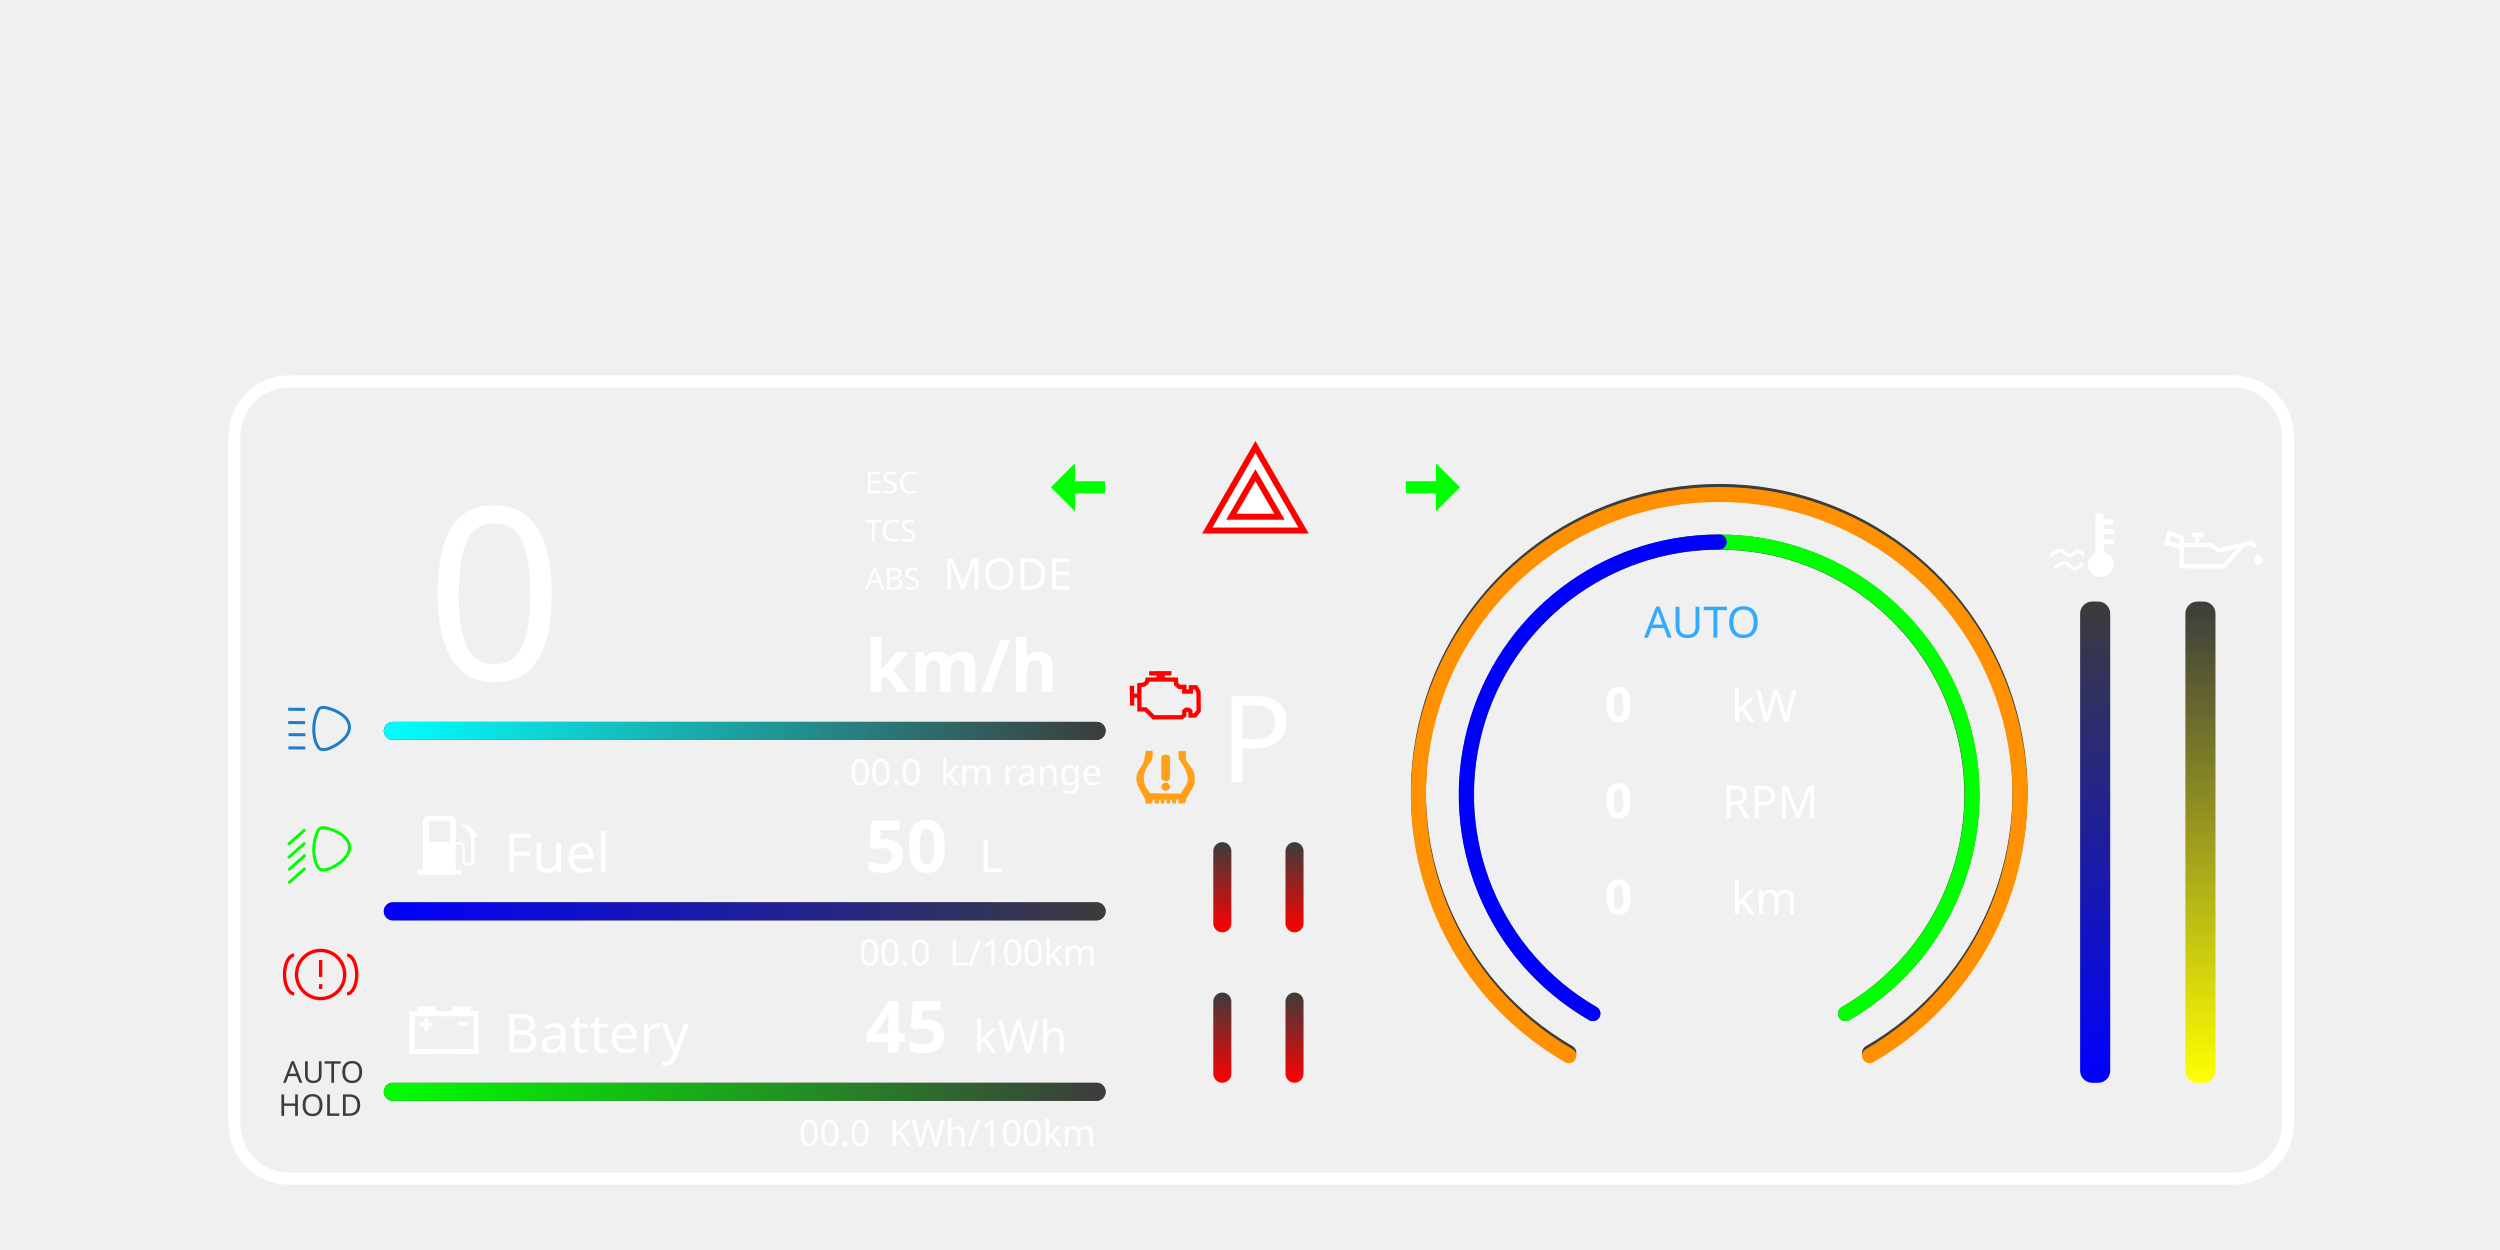
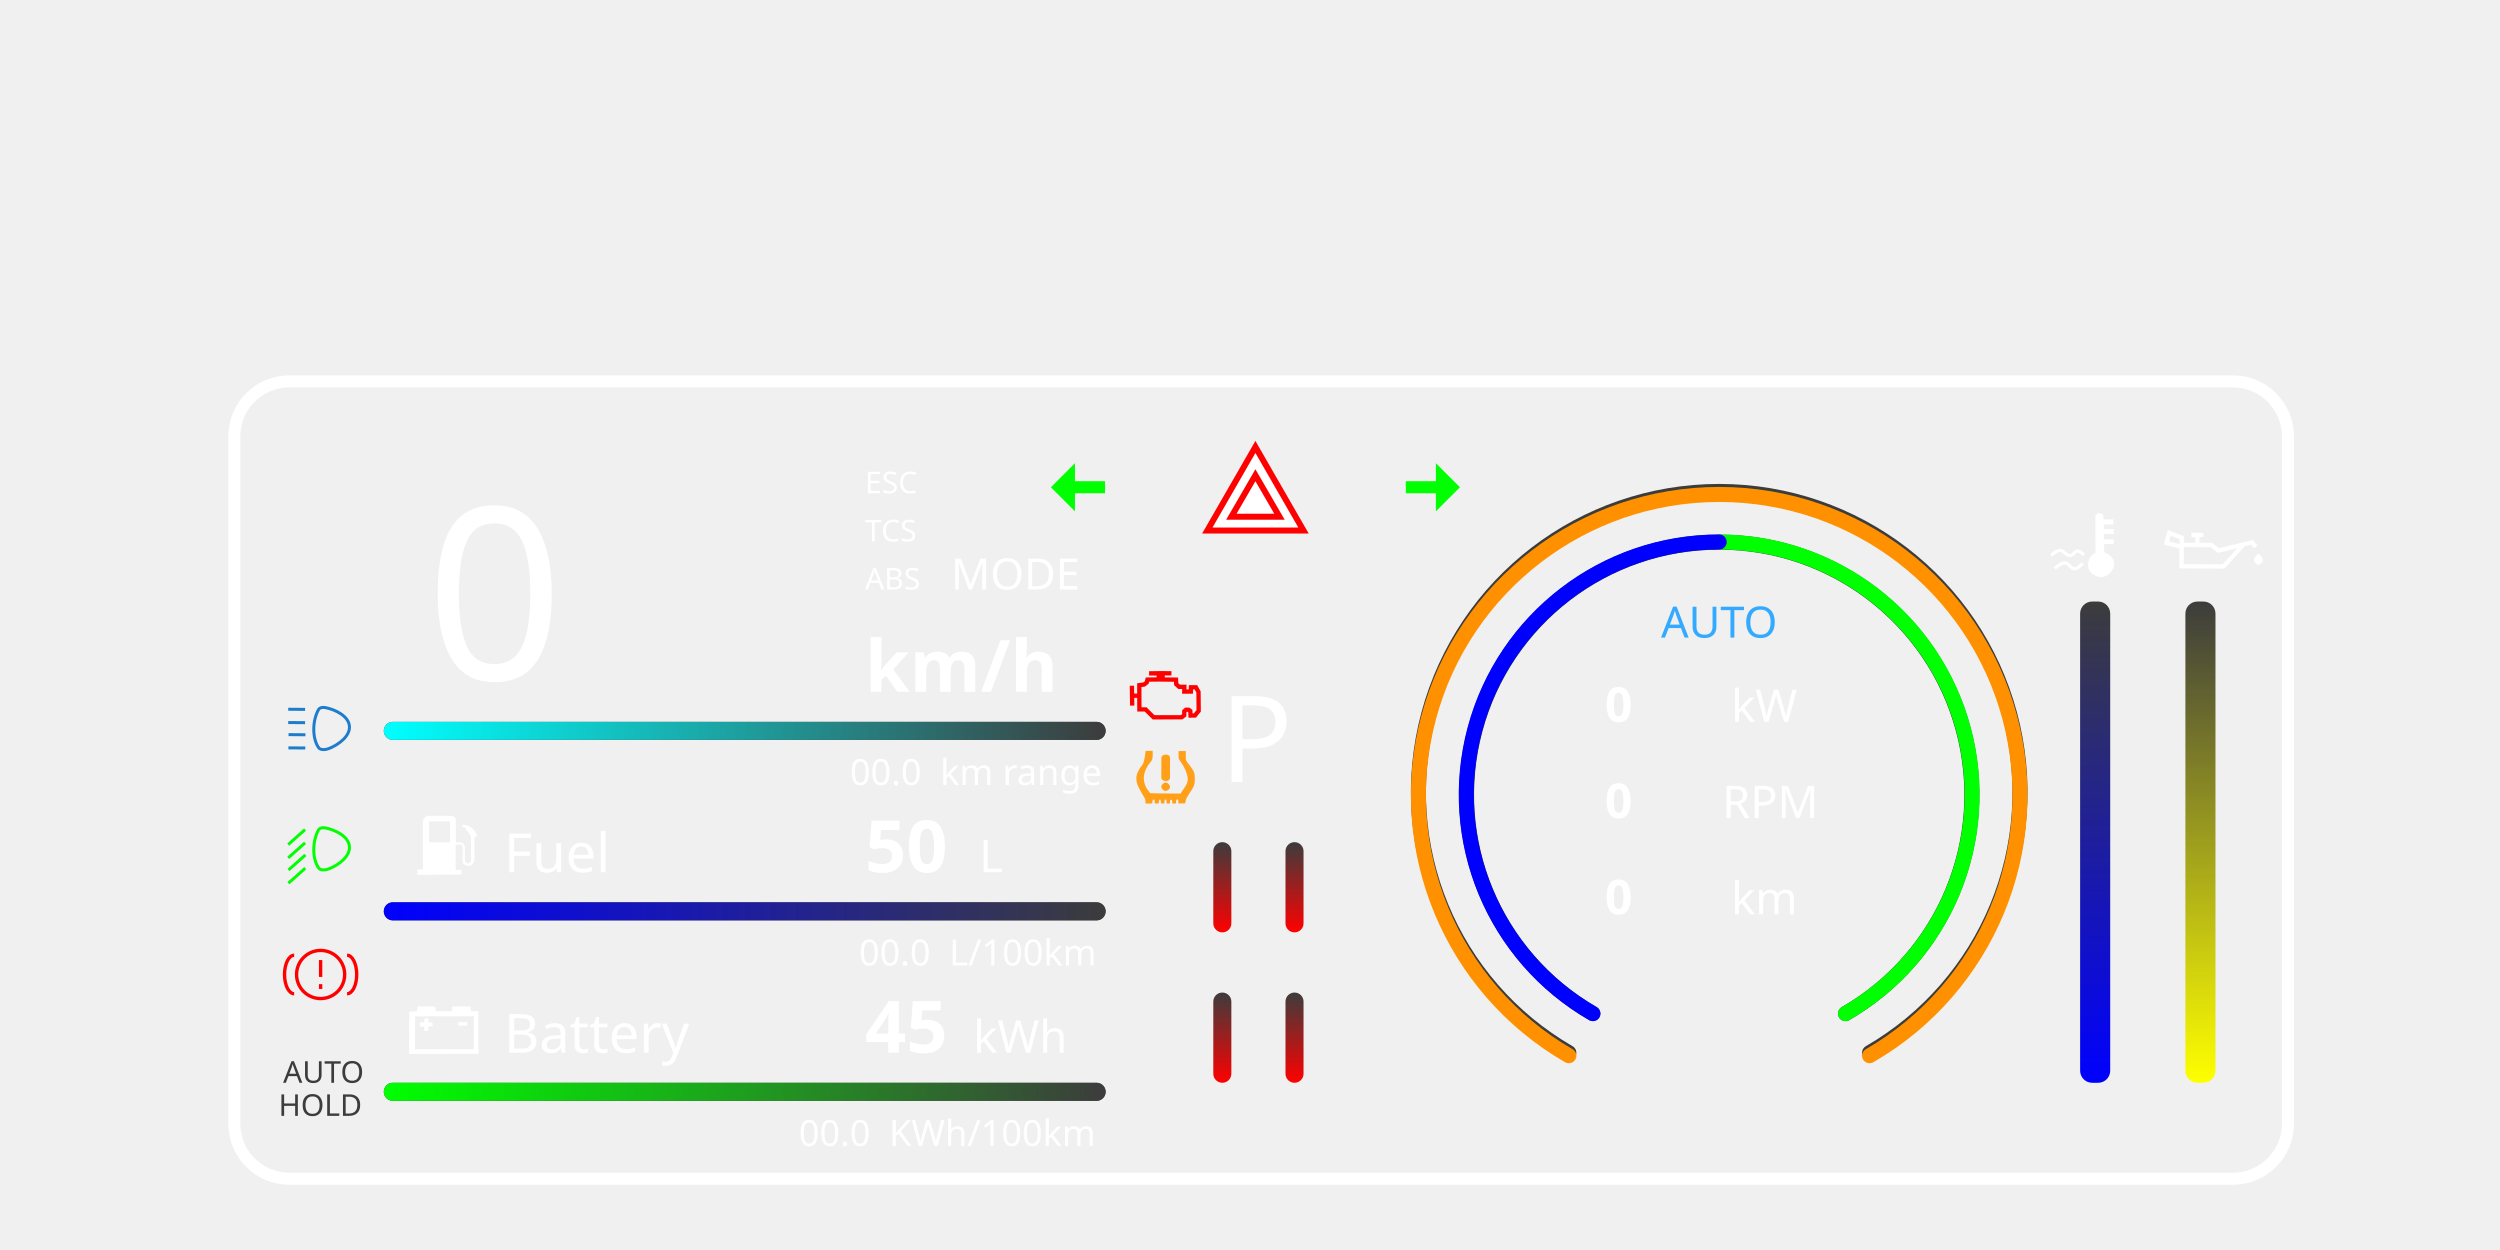
<svg xmlns="http://www.w3.org/2000/svg" viewBox="0 0 4140 2078" width="1024" height="512" version="1.1" id="svg356">
  <defs id="defs4">
    <filter id="filterGrey" style="color-interpolation-filters:sRGB" x="-20" y="-20" height="40" width="40">
      <feColorMatrix result="result1" values="0.111 0.111 0.111 0 0.111 0.111 0.111 0 0.111 0.111 0.111 0 0 0 0 0 0 0 1 0" />
    </filter>
    <style id="style2">
       .cls-2{font-size:700px;font-family:Kanit-Bold, Kanit;fill:#ceff00;}
       .cls-10,.cls-12,.cls-13,.cls-14,.cls-16,.cls-17,.cls-2,.cls-3,.cls-4,.cls-5,.cls-7,.cls-8{font-weight:700;}
       .cls-3{font-size:142px;letter-spacing:0.1em;}
       .cls-12,.cls-17,.cls-3,.cls-4{fill:#fff;}
       .cls-10,.cls-12,.cls-13,.cls-14,.cls-16,.cls-17,.cls-3,.cls-4,.cls-5,.cls-7,.cls-8{font-family:Kanit-SemiBold, Kanit;}
       .cls-4{font-size:459.74px;letter-spacing:0.1em;}
       .cls-5,.cls-7{font-size:100px;fill:#4d4d4d;}
       .cls-5{letter-spacing:0.09em;}
       .cls-6,.cls-7{letter-spacing:0.1em;}
       .cls-10,.cls-13,.cls-14,.cls-16,.cls-8{font-size:120px;}
       .cls-10,.cls-8{fill:#bdccd4;}
       .cls-9{letter-spacing:-0.02em;}
       .cls-11{letter-spacing:0em;}
       .cls-12{font-size:145px;text-align: end;text-anchor: end;}
       .cls-13{fill:#3fa9f5;}.cls-14{fill:#7ac943;}.cls-15{letter-spacing:-0.045em;}
       .cls-16{fill:#ff1d25;}.cls-17{font-size:200px;}
       .cls-18{fill:none;stroke:#ffffff;stroke-miterlimit:10;stroke-width:20px;}
       @keyframes blinkStopCol{
         0%{stop-color:#f00; stop-opacity:1;}
         100%{stop-color:#fff;stop-opacity:1;}
      }
      .blinkRpmBar{
         animation: 0.4s infinite blinkStopCol steps(2);
      }
      @keyframes blink{
         0%{fill:#f11}
         100%{}
      }
      .blink{
         animation: 0.25s infinite blink steps(2);
      }
      </style>
    <linearGradient class="blinkVelocityBar" id="linearGradientVelo">
      <stop style="stop-color:#00ffff;stop-opacity:1;" offset="0.00" id="velocity_stop_0" />
      <stop style="stop-color:#3c3c3c;stop-opacity:1" offset="1.00" id="velocity_stop_1" />
      <stop style="stop-color:#3c3c3c;stop-opacity:1;" offset="1.00" id="velocity_stop_2" />
    </linearGradient>
    <linearGradient class="blinkFuelBar" id="linearGradientFuel">
      <stop style="stop-color:#0000ff;stop-opacity:1;" offset="0.00" id="fuel_stop_0" />
      <stop style="stop-color:#3c3c3c;stop-opacity:1" offset="1.00" id="fuel_stop_1" />
      <stop style="stop-color:#3c3c3c;stop-opacity:1;" offset="1.00" id="fuel_stop_2" />
    </linearGradient>
    <linearGradient class="blinkBatteryBar" id="linearGradientBatt">
      <stop style="stop-color:#00ff00;stop-opacity:1;" offset="0.00" id="battery_stop_0" />
      <stop style="stop-color:#3c3c3c;stop-opacity:1" offset="1.00" id="battery_stop_1" />
      <stop style="stop-color:#3c3c3c;stop-opacity:1;" offset="1.00" id="battery_stop_2" />
    </linearGradient>
    <linearGradient class="blinkRPMBar" id="linearGradientRPM">
      <stop style="stop-color:#0000ff;stop-opacity:1;" offset="0" id="rpm_stop_0" />
      <stop style="stop-color:#3c3c3c;stop-opacity:1" offset="1.00" id="rpm_stop_1" />
      <stop style="stop-color:#3c3c3c;stop-opacity:1;" offset="1.00" id="rpm_stop_2" />
    </linearGradient>
    <linearGradient class="blinkWaterTemp" id="linearGradientWaterTemp" x1="0" x2="0" y1="1" y2="0">
      <stop style="stop-color:#0000ff;stop-opacity:1;" offset="0.00" id="wt_stop_0" />
      <stop style="stop-color:#3c3c3c;stop-opacity:1" offset="1.00" id="wt_stop_1" />
      <stop style="stop-color:#3c3c3c;stop-opacity:1;" offset="1.00" id="wt_stop_2" />
    </linearGradient>
    <linearGradient class="blinkOilTemp" id="linearGradientOilTemp" x1="0" x2="0" y1="1" y2="0">
      <stop style="stop-color:#ffff00;stop-opacity:1;" offset="0.00" id="ot_stop_0" />
      <stop style="stop-color:#3c3c3c;stop-opacity:1" offset="1.00" id="ot_stop_1" />
      <stop style="stop-color:#3c3c3c;stop-opacity:1;" offset="1.00" id="ot_stop_2" />
    </linearGradient>
    <linearGradient class="blinkAWDFL" id="linearGradientAWDFL" x1="0" x2="0" y1="1" y2="0">
      <stop style="stop-color:#ff0000;stop-opacity:1;" offset="0.00" id="fl_stop_0" />
      <stop style="stop-color:#3c3c3c;stop-opacity:1" offset="1.00" id="fl_stop_1" />
      <stop style="stop-color:#3c3c3c;stop-opacity:1;" offset="1.00" id="fl_stop_2" />
    </linearGradient>
    <linearGradient class="blinkAWDFR" id="linearGradientAWDFR" x1="0" x2="0" y1="1" y2="0">
      <stop style="stop-color:#ff0000;stop-opacity:1;" offset="0.00" id="fr_stop_0" />
      <stop style="stop-color:#3c3c3c;stop-opacity:1" offset="1.00" id="fr_stop_1" />
      <stop style="stop-color:#3c3c3c;stop-opacity:1;" offset="1.00" id="fr_stop_2" />
    </linearGradient>
    <linearGradient class="blinkAWDRL" id="linearGradientAWDRL" x1="0" x2="0" y1="1" y2="0">
      <stop style="stop-color:#ff0000;stop-opacity:1;" offset="0.00" id="rl_stop_0" />
      <stop style="stop-color:#3c3c3c;stop-opacity:1" offset="1.00" id="rl_stop_1" />
      <stop style="stop-color:#3c3c3c;stop-opacity:1;" offset="1.00" id="rl_stop_2" />
    </linearGradient>
    <linearGradient class="blinkAWDRR" id="linearGradientAWDRR" x1="0" x2="0" y1="1" y2="0">
      <stop style="stop-color:#ff0000;stop-opacity:1;" offset="0.00" id="rr_stop_0" />
      <stop style="stop-color:#3c3c3c;stop-opacity:1" offset="1.00" id="rr_stop_1" />
      <stop style="stop-color:#3c3c3c;stop-opacity:1;" offset="1.00" id="rr_stop_2" />
    </linearGradient>
  </defs>
  <g id="Info_0" data-name="Info 0" style="display:inline">
    <rect id="velocity_back" x="630" y="1200" width="1200" height="30" rx="15" fill="#3c3c3c" />
    <rect id="velocity" x="630" y="1200" width="1200" height="30" rx="15" style="display:inline;fill:url(#linearGradientVelo)" />
    <text class="velocity_txt" id="velocity_txt" style="font-weight:500;font-size:400px;font-family:Kanit-SemiBold, Kanit;display:inline;fill:#ffffff" x="700" y="1130">0</text>
    <text class="velocity_unit_txt" id="velocity_unit_txt" style="font-weight:700;font-size:120px;font-family:Kanit-SemiBold, Kanit;display:inline;fill:#ffffff" x="1430" y="1150">km/h</text>
    <text class="gear_txt" id="gear_txt" style="font-weight:500;font-size:200px;font-family:Kanit-SemiBold, Kanit;display:inline;fill:#ffffff" x="2020" y="1300">P</text>
-     <text class="hybrid_mod_txt" id="hybrid_mod_txt" style="font-weight:500;font-size:72px;font-family:Kanit-SemiBold, Kanit;display:inline" fill="#33aaff" x="2725" y="1060">AUTO</text>
-     <text class="mode_txt" id="mode_txt" style="font-weight:500;font-size:72px;font-family:Kanit-SemiBold, Kanit;display:inline" fill="#ffffff" x="1560" y="980">MODE</text>
+     <text class="hybrid_mod_txt" id="hybrid_mod_txt" style="font-weight:500;font-size:72px;font-family:Kanit-SemiBold, Kanit;display:inline" fill="#33aaff" text-anchor="middle" x="2850" y="1060">AUTO</text>
+     <text class="mode_txt" id="mode_txt" style="font-weight:500;font-size:72px;font-family:Kanit-SemiBold, Kanit;display:inline" fill="#ffffff" text-anchor="middle" x="1680" y="980">MODE</text>
    <text class="range_txt" id="range_txt" style="font-weight:500;font-size:60;font-family:Kanit-SemiBold, Kanit;display:inline;fill:#ffffff" x="1405" y="1305">00.0</text>
    <text class="range_unit_txt" id="range_unit_txt" style="font-weight:500;font-size:60;font-family:Kanit-SemiBold, Kanit;display:inline;fill:#ffffff" x="1555" y="1305">km range</text>
  </g>
  <g id="Info_1" data-name="Info 1" style="display:inline">
    <rect id="fuel_back" x="630" y="1500" width="1200" height="30" rx="15" fill="#3c3c3c" />
    <rect id="fuel_back" x="630" y="1500" width="1200" height="30" rx="15" style="display:inline;fill:url(#linearGradientFuel)" />
    <text class="fuel_txt" id="fuel_txt" style="font-weight:700;font-size:120;font-family:Kanit-SemiBold, Kanit;display:inline;fill:#ffffff" x="1430" y="1450">50</text>
    <text class="fuel_unit_txt" id="fuel_unit_txt" style="font-weight:500;font-size:75;font-family:Kanit-SemiBold, Kanit;display:inline;fill:#ffffff" x="1620" y="1450">L</text>
    <text class="fuel_desc_txt" id="fuel_desc_txt" style="font-weight:500;font-size:90;font-family:Kanit-SemiBold, Kanit;display:inline;fill:#ffffff" x="830" y="1450">Fuel</text>
    <text class="fuel_consumption_txt" id="fuel_consumption_txt" style="font-weight:500;font-size:60;font-family:Kanit-SemiBold, Kanit;display:inline;fill:#ffffff" x="1420" y="1605">00.0</text>
    <text class="fuel_consumption_unit_txt" id="fuel_consumption_unit_txt" style="font-weight:500;font-size:60;font-family:Kanit-SemiBold, Kanit;display:inline;fill:#ffffff" x="1570" y="1605">L/100km</text>
  </g>
  <g id="Info_2" data-name="Info 2" style="display:inline">
    <rect id="battery_back" x="630" y="1800" width="1200" height="30" rx="15" fill="#3c3c3c" />
    <rect id="battery" x="630" y="1800" width="1200" height="30" rx="15" style="display:inline;fill:url(#linearGradientBatt)" />
    <text class="battery_txt" id="battery_txt" style="font-weight:700;font-size:120;font-family:Kanit-SemiBold, Kanit;display:inline;fill:#ffffff" x="1430" y="1750">45</text>
    <text class="battery_unit_txt" id="battery_unit_txt" style="font-weight:500;font-size:75;font-family:Kanit-SemiBold, Kanit;display:inline;fill:#ffffff" x="1610" y="1750">kWh</text>
    <text class="battery_desc_txt" id="battery_desc_txt" style="font-weight:500;font-size:90;font-family:Kanit-SemiBold, Kanit;display:inline;fill:#ffffff" x="830" y="1750">Battery</text>
    <text class="battery_consumption_txt" id="battery_consumption_txt" style="font-weight:500;font-size:60;font-family:Kanit-SemiBold, Kanit;display:inline;fill:#ffffff" x="1320" y="1905">00.0</text>
    <text class="battery_consumption_unit_txt" id="battery_consumption_unit_txt" style="font-weight:500;font-size:60;font-family:Kanit-SemiBold, Kanit;display:inline;fill:#ffffff" x="1470" y="1905">KWh/100km</text>
  </g>
  <g id="Info_3" data-name="Info 3" style="display:inline">
    <path id="power_engine_back" d="M 2600 1750 A 500 500 0 1 1 3100 1750 " stroke="#3c3c3c" stroke-width="25" stroke-linecap="round" fill="transparent" />
    <path id="power_engine" class="power_engine" d="M 2600 1755 A 500 500 0 1 1 3100 1755 " stroke="#ff9100" stroke-width="25" stroke-linecap="round" fill="transparent" />
    <path id="power_motor_back" d="M 2640 1685 A 420 420 0 1 1 3060 1685 " stroke="#3c3c3c" stroke-width="25" stroke-linecap="round" fill="transparent" />
    <path id="power_motor_p" class="power_motor_p" d="M 2850 901 A 420 420 0 0 1 3060 1685 " stroke="#00ff00" stroke-width="25" stroke-linecap="round" fill="transparent" />
    <path id="power_motor_m" class="power_motor_m" d="M 2850 901 A 420 420 0 0 0 2640 1685 " stroke="#0000ff" stroke-width="25" stroke-linecap="round" fill="transparent" />
    <text class="cls-8" id="power_motor_txt" style="font-weight:750;font-size:80;font-family:Kanit-SemiBold, Kanit;display:inline;fill:#ffffff" x="2660" y="1200">0</text>
    <text class="cls-8" id="power_engine_txt" style="font-weight:750;font-size:80;font-family:Kanit-SemiBold, Kanit;display:inline;fill:#ffffff" x="2660" y="1360">0</text>
    <text class="cls-8" id="power_motor_unit_txt" style="font-weight:500;font-size:75;font-family:Kanit-SemiBold, Kanit;display:inline;fill:#ffffff" x="2870" y="1200">kW</text>
    <text class="cls-8" id="power_engine_unit_txt" style="font-weight:500;font-size:75;font-family:Kanit-SemiBold, Kanit;display:inline;fill:#ffffff" x="2855" y="1360">RPM</text>
    <text class="cls-8" id="mile_txt" style="font-weight:750;font-size:80;font-family:Kanit-SemiBold, Kanit;display:inline;fill:#ffffff" x="2660" y="1520">0</text>
    <text class="cls-8" id="mile_unit_txt" style="font-weight:500;font-size:75;font-family:Kanit-SemiBold, Kanit;display:inline;fill:#ffffff" x="2870" y="1520">km</text>
    <rect id="water_temp" x="3450" y="1000" width="50" height="800" rx="20" fill="url(#linearGradientWaterTemp)" />
    <rect id="oil_temp" x="3625" y="1000" width="50" height="800" rx="20" fill="url(#linearGradientOilTemp)" />
  </g>
  <g id="Info_4" data-name="Info 4" style="display:inline">
    <path style="display:inline;opacity:1;fill-opacity:1;stroke:none;stroke-width:1px;stroke-linecap:butt;stroke-linejoin:miter;stroke-opacity:1" fill="#ffffff" d="m 410.469,29.229 -0.875,0.506 -0.582,1.01 V 47.062 h -1.84 v 1.797 l 14.609,-0.062 v -1.562 h -1.891 v -8.375 l 1.938,-0.031 c 0.201,0.164 0.404,0.326 0.422,0.734 l -0.023,5.016 c 0.04,0.6 0.617,0.963 1.117,1.156 0.565,0.218 1.284,0.179 1.812,-0.117 0.489,-0.274 0.969,-1.375 0.969,-1.375 l -0.021,-7.662 0.912,-0.83 c 0,0 -0.699,-1.428 -1.234,-2 -0.454,-0.485 -1.625,-1.156 -1.625,-1.156 L 422.25,32.125 l -0.094,0.797 1.125,0.328 0.141,0.781 c 0,0 0.761,0.694 1.031,1.125 0.258,0.41 0.539,1.35 0.539,1.35 L 425,44.266 c 0,0 -0.195,0.548 -0.43,0.672 -0.302,0.159 -0.72,0.125 -1.023,-0.031 -0.291,-0.15 -0.541,-0.416 -0.594,-0.781 l 0.031,-4.453 c 0,0 -0.164,-0.677 -0.361,-0.953 -0.2,-0.28 -0.795,-0.656 -0.795,-0.656 h -1.891 v -7.734 l -0.477,-0.826 -1.02,-0.273 z m 0.582,1.867 h 6.982 v 6.939 h -6.982 z" id="fuel_logo" transform="translate(-1350,1210)scale(5)" />
    <path style="fill-opacity:1;stroke-width:0.113" fill="#ffffff" d="m 90.618,54.572 0.652,-0.008 0.042,-0.416 1.454,0.011 0.07,0.392 1.33,-0.014 0.041,-0.382 1.514,0.009 0.007,0.39 0.636,-0.01 0.004,3.555 -5.762,0.002 z m 5.369,0.399 -4.883,0.012 -0.012,2.734 4.882,-0.008 z m -4.126,0.854 -0.35,0.002 -9.94e-4,-0.331 0.358,-0.011 -0.002,-0.326 0.351,-0.006 0.003,0.334 0.328,0.004 -9.65e-4,0.321 -0.34,0.007 0.003,0.365 -0.352,0.004 z m 2.832,-0.361 0.76,-0.003 -0.003,0.288 -0.759,0.006 z" id="battery_logo" transform="translate(-1140,590)scale(20)" />
    <path style="fill:none;stroke:#1e7ccc;stroke-width:1;stroke-linecap:square;stroke-linejoin:bevel;stroke-miterlimit:4;stroke-dasharray:none;stroke-opacity:1" d="m 670.938,210.201 c -0.644,-0.002 -1.329,0.18 -1.615,0.684 -2.067,3.632 -2.19,9.535 -0.002,12.676 0.66,0.948 2.375,0.729 3.451,0.311 3.138,-1.222 7.103,-4.114 6.803,-7.469 -0.3,-3.354 -4.714,-5.506 -8.021,-6.143 -0.19,-0.036 -0.4,-0.058 -0.615,-0.059 z m -11.715,0.609 5.613,0.045 z m 0,4.42 5.613,0.045 z m 0.109,4.021 5.613,0.045 z m -0.043,4.398 5.611,0.043 z" id="light_highbeam" transform="translate(-2825,125)scale(5)" />
    <path style="fill:none;stroke:#00ff00;stroke-width:1;stroke-linecap:square;stroke-linejoin:bevel;stroke-miterlimit:4;stroke-dasharray:none;stroke-opacity:1" d="m 670.938,210.201 c -0.644,-0.002 -1.329,0.18 -1.615,0.684 -2.067,3.632 -2.19,9.535 -0.002,12.676 0.66,0.948 2.375,0.729 3.451,0.311 3.138,-1.222 7.103,-4.114 6.803,-7.469 -0.3,-3.354 -4.714,-5.506 -8.021,-6.143 -0.19,-0.036 -0.4,-0.058 -0.615,-0.059 z m -11.715,5.609 5.613,-5 z m 0,4.42 5.613,-5 z m 0.109,4.021 5.613,-5 z m -0.043,4.398 5.611,-5 z" id="light_lowbeam" transform="translate(-2825,325)scale(5)" />
    <path style="display:inline;fill:none;fill-opacity:1;stroke-width:0.397;stroke-linecap:butt;stroke-linejoin:miter;stroke-miterlimit:4;stroke-dasharray:none;stroke-opacity:1" d="m 59.801,32.91 0.24,-0.19 -3.2e-5,-0.364 0.157,-0.141 0.24,-4e-6 0.157,0.116 0.025,0.422 0.405,-0.008 0.347,-0.43 -0.017,-1.745 -0.239,-0.43 -0.456,-5.8e-5 -0.01,0.397 -0.61,8.5e-5 0.008,-0.438 -0.485,-10e-4 -0.267,-0.247 -0.018,-0.414 -1.237,-0.014 1.89e-4,-0.58 0.813,0.007 -2.06,0.007 0.889,-0.013 0.001,0.576 -1.043,0.011 -0.066,0.265 -0.24,0.19 -0.446,0.058 2e-6,0.984 -0.67,-0.017 -0.017,-0.914 0.029,1.836 -0.012,-0.922 0.67,0.017 0.008,1.253 0.571,0.004 0.736,0.728 z" stroke="#ff0000" id="light_checkengine" transform="translate(880,600)scale(18)" />
    <path style="fill-opacity:1;stroke-width:0.113" d="m 43.565,44.003 c -0.054,-0.074 -0.106,-0.065 -0.156,0.005 l -0.039,0.278 -0.556,0.006 c 0,0 -0.004,-0.328 -0.027,-0.367 -0.083,-0.139 -0.172,-0.327 -0.31,-0.549 -0.603,-0.971 -0.551,-1.51 0.084,-2.31 0.194,-0.293 0.259,-1.148 0.259,-1.148 l 0.588,-0.014 c 0,0 0.032,0.549 -0.05,0.745 -0.081,0.196 -0.192,0.247 -0.32,0.446 -0.47,0.733 -0.442,1.284 -0.169,1.875 l 0.328,0.459 c 0.874,0.041 1.653,0.014 2.528,0.034 l 0.381,-0.573 c 0.296,-0.444 0.286,-0.775 0.007,-1.424 -0.136,-0.315 -0.424,-0.728 -0.529,-0.877 -0.028,-0.084 -0.02,-0.661 -0.02,-0.661 l 0.597,-0.002 c 0,0 0.006,0.451 0.006,0.668 0,0.16 0.176,0.317 0.377,0.596 0.309,0.43 0.368,0.543 0.368,1.087 0,0.535 -0.135,0.692 -0.439,1.151 -0.2,0.302 -0.29,0.489 -0.29,0.54 0,0.031 -0.085,0.304 -0.085,0.304 l -0.542,0.016 -0.022,-0.285 c -0.05,-0.049 -0.1,-0.107 -0.166,0.003 l -0.024,0.281 -0.293,0.004 -0.032,-0.278 c -0.047,-0.021 -0.082,-0.101 -0.158,0.007 l -0.021,0.265 -0.266,0.006 -0.02,-0.282 c -0.045,-0.089 -0.11,-0.06 -0.151,0.002 l -0.027,0.271 -0.265,0.004 -0.039,-0.279 c -0.029,-0.068 -0.101,-0.063 -0.122,-5.31e-4 l -0.037,0.276 -0.326,0.009 z m 0.561,-1.127 c 0.01,-0.169 0.216,-0.341 0.385,-0.329 0.17,0.011 0.354,0.212 0.34,0.381 -0.014,0.166 -0.224,0.325 -0.39,0.312 -0.164,-0.012 -0.345,-0.199 -0.335,-0.364 z m 0.002,-0.751 0.006,-1.612 c -0.003,-0.373 0.714,-0.401 0.72,-0.025 l -0.006,1.642 c -0.011,0.432 -0.724,0.342 -0.72,-0.005 z" fill="#ffa018" id="light_lowpressure" transform="translate(1040,450)scale(20)" />
    <path d="M 2179 800 H 2229 V 770 L 2269 810 L 2229 850 V 820 H 2179 Z" fill="#00ff00" id="signal_right" transform="translate(150,0)scale(1)" />
    <path d="M 1979 800 H 1929 V 770 L 1889 810 L 1929 850 V 820 H 1979 Z" fill="#00ff00" id="signal_left" transform="translate(-150,0)scale(1)" />
    <path d="M 2079 790 L 2039 859 H 2119 Z M 2079 743 L 1999 882 H 2159 Z" fill="#ffffff" stroke="#ff0000" stroke-width="10" id="signal_flash" transform="translate(0,0)scale(1)" />
    <path d="M 475 1600 A 10 10 0 1 0 575 1600 A 10 10 0 1 0 475 1600 M 470 1560 A 1 2 0 1 0 470 1640 M 580 1560 A 1 2 0 1 1 580 1640 M 525 1570 V 1605 M 525 1620 V 1630" fill="none" stroke="#ff0000" stroke-width="7" id="signal_p_brake" transform="translate(105,340)scale(0.8)" />
    <text class="signal_auto_hold" id="signal_auto_hold" fill="#3c3c3c" style="font-weight:500;font-size:50;font-family:Kanit-SemiBold, Kanit;display:inline" x="455" y="1800">
      <tspan>AUTO</tspan>
      <tspan dx="-155" dy="55">HOLD</tspan>
    </text>
    <text class="abs_txt" id="abs_txt" style="font-weight:500;font-size:50;font-family:Kanit-SemiBold, Kanit;display:inline;fill:#ffffff" x="1430" y="980">ABS</text>
    <text class="tcs_txt" id="tcs_txt" style="font-weight:500;font-size:50;font-family:Kanit-SemiBold, Kanit;display:inline;fill:#ffffff" x="1430" y="900">TCS</text>
    <text class="esc_txt" id="esc_txt" style="font-weight:500;font-size:50;font-family:Kanit-SemiBold, Kanit;display:inline;fill:#ffffff" x="1430" y="820">ESC</text>
  </g>
  <g id="Info_5" data-name="Info 5" style="display:inline">
    <rect id="wheelFL" x="2009" y="1400" width="30" height="150" rx="15" fill="url(#linearGradientAWDFL)" />
    <rect id="wheelFR" x="2129" y="1400" width="30" height="150" rx="15" fill="url(#linearGradientAWDFR)" />
    <rect id="wheelFL" x="2009" y="1650" width="30" height="150" rx="15" fill="url(#linearGradientAWDRL)" />
    <rect id="wheelFR" x="2129" y="1650" width="30" height="150" rx="15" fill="url(#linearGradientAWDRR)" />
  </g>
  <g id="temp_logo" style="display:inline;fill:#ffffff;stroke:#ffffff" transform="translate(215,700)scale(20)">
    <path id="path4693" d="m 159.318,11.15 c 0.055,-0.009 0.466,-0.4 0.749,-0.402 0.319,-0.003 0.531,0.451 0.85,0.438 0.243,-0.009 0.378,-0.383 0.621,-0.384 0.21,-5.72e-4 0.539,0.329 0.539,0.329" style="fill:none;stroke-width:0.265px;stroke-linecap:butt;stroke-linejoin:miter;stroke-opacity:1" />
    <path id="path4695" d="m 159.637,12.246 c 0,0 0.514,-0.471 0.831,-0.466 0.324,0.005 0.508,0.511 0.831,0.502 0.265,-0.007 0.658,-0.448 0.658,-0.448" style="fill:none;stroke-width:0.265px;stroke-linecap:butt;stroke-linejoin:miter;stroke-opacity:1" />
    <path id="path4697" d="m 163.029,10.922 c 0,0 -0.325,0.219 -0.426,0.38 -0.126,0.2 -0.211,0.446 -0.197,0.682 0.014,0.228 0.101,0.475 0.268,0.631 0.25,0.234 0.632,0.39 0.97,0.337 0.336,-0.053 0.642,-0.32 0.814,-0.613 0.114,-0.194 0.138,-0.449 0.092,-0.67 -0.038,-0.185 -0.159,-0.353 -0.294,-0.486 -0.14,-0.137 -0.509,-0.295 -0.509,-0.295 l -0.008,-0.662 0.794,-0.002 V 9.835 h -0.813 V 9.387 h 0.831 V 8.976 h -0.831 V 8.592 h 0.795 V 8.172 h -0.831 l -0.006,-0.314 c -4.2e-4,-0.144 -0.189,-0.199 -0.312,-0.201 -0.138,-0.002 -0.353,0.1 -0.353,0.213 z" style="fill-opacity:1;stroke:none;stroke-width:0.265px;stroke-linecap:butt;stroke-linejoin:miter;stroke-opacity:1" />
  </g>
  <g id="light_oil" transform="translate(2035,175)scale(18)">
    <path id="path1273" d="M 88.885,39.676 89.996,39.675" style="fill:none;stroke:#ffffff;stroke-width:0.397;stroke-linecap:butt;stroke-linejoin:miter;stroke-miterlimit:4;stroke-dasharray:none;stroke-opacity:1" />
    <path id="path1277" d="m 89.443,40.646 -0.006,-1.004" style="fill:none;stroke:#ffffff;stroke-width:0.397;stroke-linecap:butt;stroke-linejoin:miter;stroke-miterlimit:4;stroke-dasharray:none;stroke-opacity:1" />
    <path id="path1279" d="m 87.978,40.605 2.745,0.004 0.674,0.517 3.08,-0.757 0.364,0.418" style="fill:none;stroke:#ffffff;stroke-width:0.397;stroke-linecap:butt;stroke-linejoin:miter;stroke-miterlimit:4;stroke-dasharray:none;stroke-opacity:1" />
    <path id="path1281" d="m 87.97,40.783 -1.385,-0.356 0.26,-0.938 1.153,0.442 -0.017,2.642 3.874,0.021 1.864,-2.051" style="fill:none;stroke:#ffffff;stroke-width:0.397;stroke-linecap:butt;stroke-linejoin:miter;stroke-miterlimit:4;stroke-dasharray:none;stroke-opacity:1" />
    <path id="path1283" d="m 95.082,41.41 c -0.206,0.145 -0.431,0.381 -0.402,0.628 0.021,0.184 0.214,0.386 0.399,0.388 0.183,0.001 0.376,-0.195 0.4,-0.377 0.032,-0.249 -0.215,-0.453 -0.397,-0.639 z" style="fill:#ffffff;fill-opacity:1;stroke:none;stroke-width:0.265px;stroke-linecap:butt;stroke-linejoin:miter;stroke-opacity:1" />
  </g>
  <g id="Ebene_3" data-name="Ebene 3" style="display:inline">
    <rect class="cls-18" x="381.5" y="634" width="3414" height="1325.5" rx="91.5" ry="91.5" id="rect347" />
  </g>
</svg>
